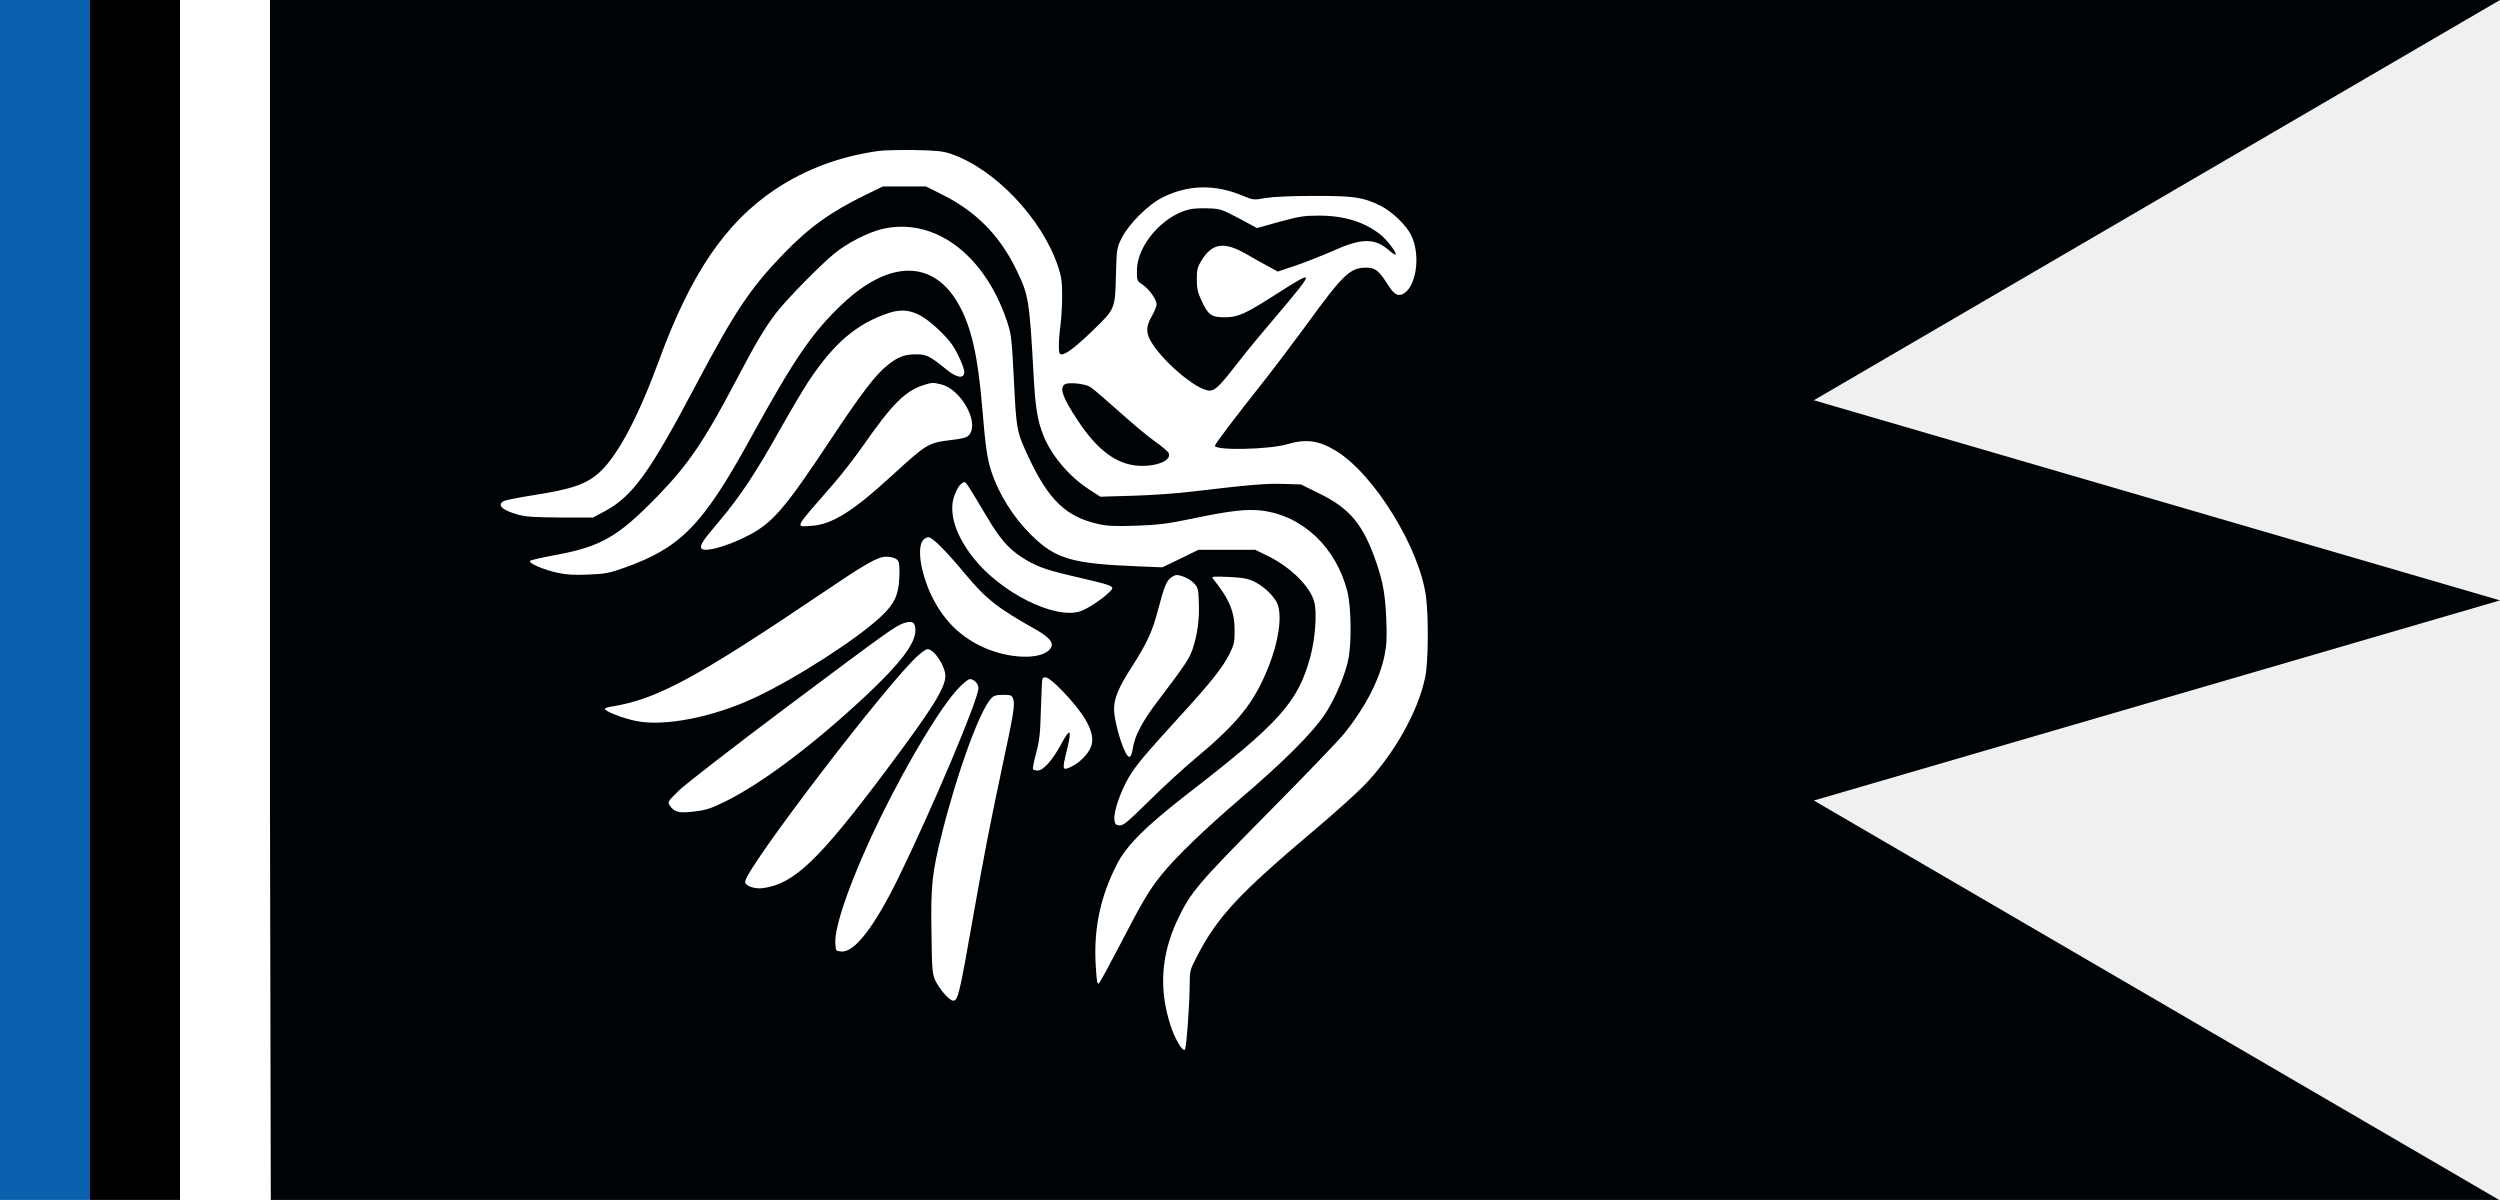
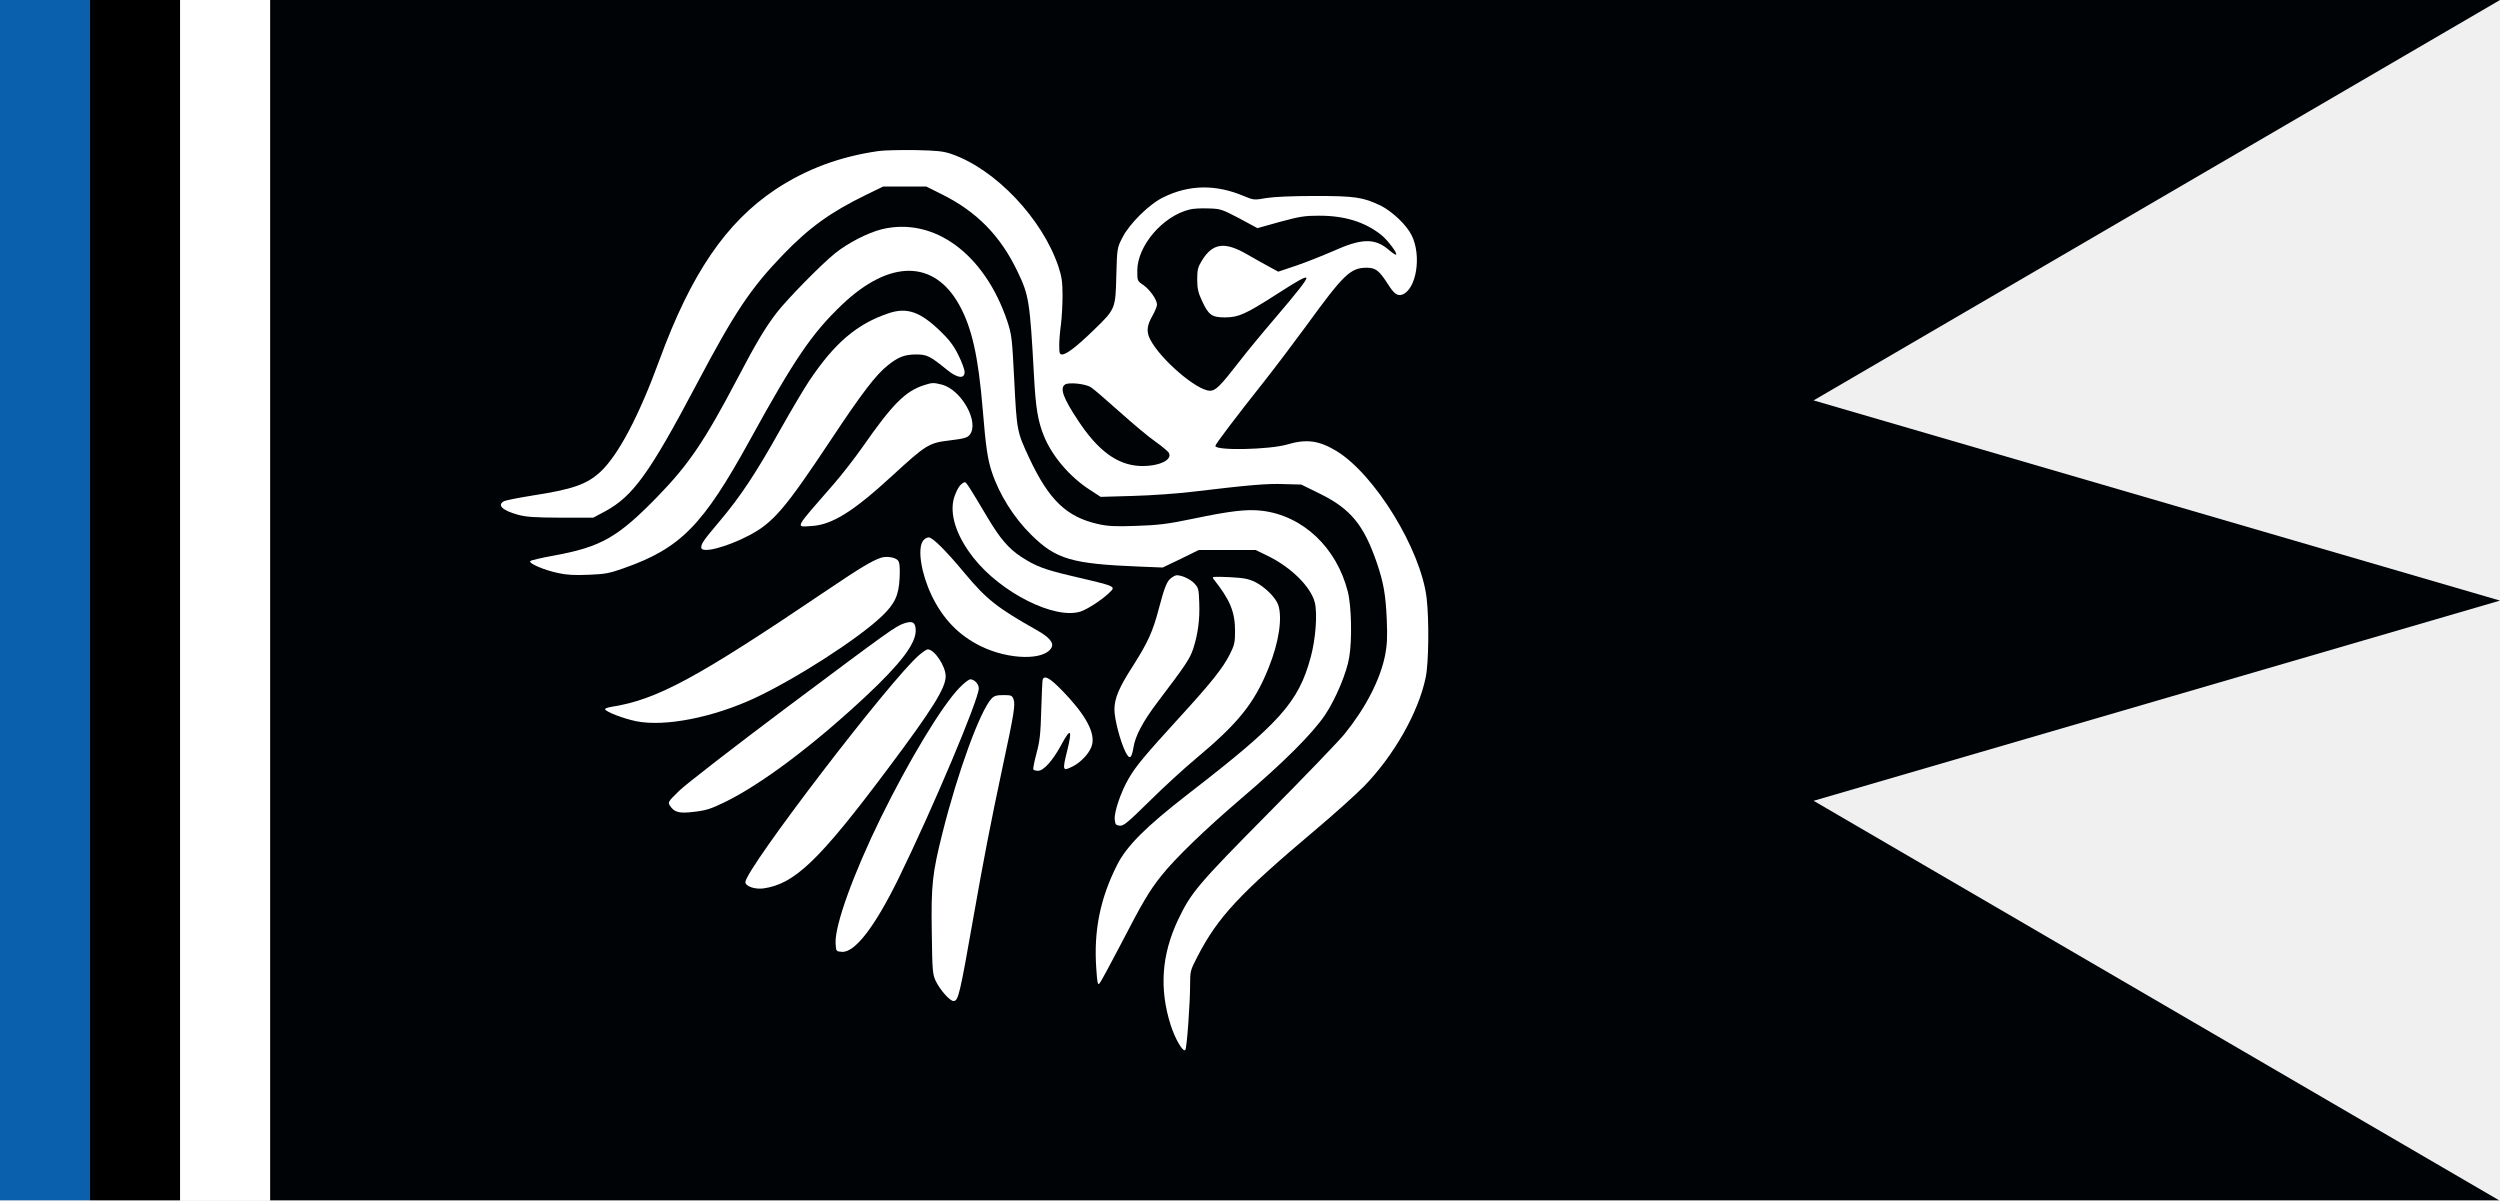
- <svg xmlns="http://www.w3.org/2000/svg" width="833.388" height="400" viewBox="0 0 220.501 105.833" version="1.1" id="svg5">
+ <svg xmlns="http://www.w3.org/2000/svg" width="833.102" height="400" viewBox="0 0 220.425 105.833" version="1.1" id="svg5">
  <defs id="defs27" />
-   <path id="path873" style="fill:#000306;fill-opacity:1;stroke-width:0.303" d="M 23.812,0 V 35.303 70.606 H 159.981 L 220.501,52.954 159.981,35.303 220.501,0 Z m 0,70.606 0.076,35.227 H 220.425 L 159.981,70.606 z" />
+   <path id="path873" style="fill:#000306;fill-opacity:1;stroke-width:0.303" d="M 23.812,0 V 105.833 H 220.349 L 159.905,70.606 220.425,52.954 159.905,35.303 220.425,0 Z" />
  <g id="g986" transform="matrix(0.1390438,0,0,0.1390438,15.13192,42.74976)" style="fill:#ffffff;fill-opacity:1">
    <g transform="matrix(0.1,0,0,-0.1,0,1000)" id="g42" stroke="none" fill="#000000" style="fill:#ffffff;fill-opacity:1">
      <g id="g1322" transform="translate(1298.419,3006.865)" style="fill:#ffffff;fill-opacity:1">
        <path d="m 3185,9110 c -247,-35 -462,-116 -655,-244 -314,-210 -535,-535 -735,-1081 -130,-355 -260,-602 -374,-709 -87,-80 -175,-111 -434,-151 -87,-14 -167,-30 -177,-35 -47,-25 -12,-59 90,-87 52,-14 107,-17 270,-18 h 205 l 75,40 c 176,95 281,239 580,805 244,462 344,610 550,824 165,171 301,269 525,378 l 109,53 h 137 136 l 96,-48 c 223,-110 374,-264 482,-490 73,-151 79,-188 105,-662 11,-207 25,-288 63,-382 52,-128 163,-258 289,-340 l 71,-46 206,6 c 113,3 285,15 381,27 361,43 468,52 575,48 l 110,-3 118,-58 c 195,-96 279,-198 362,-441 42,-124 55,-199 62,-356 5,-116 2,-162 -11,-230 -32,-155 -123,-331 -257,-497 -35,-43 -252,-269 -484,-503 -447,-452 -489,-502 -571,-674 -105,-222 -120,-437 -48,-666 29,-92 82,-181 94,-159 10,18 30,296 30,417 0,80 2,88 45,171 131,254 265,398 755,811 113,95 248,217 301,270 189,193 348,471 393,693 19,89 22,362 6,501 -36,309 -330,788 -574,935 -110,66 -189,76 -311,40 -113,-33 -455,-40 -455,-9 0,11 128,180 308,407 71,90 191,249 268,354 239,329 281,369 385,369 55,0 78,-18 132,-102 40,-64 62,-79 93,-68 89,34 123,246 59,375 -31,65 -124,153 -197,189 -110,53 -163,61 -413,61 -146,0 -260,-5 -311,-13 -79,-14 -81,-13 -142,12 -179,76 -348,73 -511,-7 -90,-43 -217,-169 -261,-257 -33,-65 -33,-66 -38,-240 -5,-211 -5,-212 -144,-346 -106,-103 -172,-154 -200,-154 -15,0 -18,8 -18,58 0,31 5,91 11,132 5,41 10,123 10,182 0,89 -5,121 -26,185 -102,305 -401,619 -678,714 -52,18 -90,22 -232,25 -93,1 -197,-1 -230,-6 z m 2287,-427 115,-62 143,40 c 125,34 157,39 249,39 162,0 289,-40 392,-121 41,-33 105,-117 95,-126 -3,-3 -24,11 -47,31 -88,75 -172,73 -353,-9 -67,-29 -172,-71 -234,-92 l -113,-38 -57,31 c -31,17 -95,52 -141,79 -142,82 -217,72 -286,-39 -26,-43 -30,-59 -30,-120 0,-56 6,-84 29,-133 43,-94 63,-108 149,-108 85,1 128,20 326,147 140,90 181,112 188,104 8,-8 -54,-87 -207,-266 -73,-85 -171,-204 -218,-265 -121,-156 -150,-185 -186,-185 -83,0 -316,200 -380,327 -24,47 -20,87 14,146 17,30 30,62 30,73 0,31 -45,95 -86,124 -39,26 -39,27 -39,91 0,158 161,346 331,388 22,6 75,9 120,7 77,-2 85,-5 196,-63 z M 4531,7612 c 15,-9 96,-79 180,-154 85,-76 187,-162 228,-190 41,-29 79,-61 85,-70 29,-47 -65,-90 -184,-85 -142,7 -265,97 -391,289 -95,143 -117,206 -81,228 24,15 129,4 163,-18 z" id="path14" style="fill:#ffffff;fill-opacity:1" />
        <path d="m 3205,8614 c -88,-22 -214,-86 -297,-153 -88,-71 -305,-292 -371,-378 -70,-91 -132,-195 -246,-413 -209,-398 -310,-547 -506,-749 -254,-261 -359,-321 -658,-376 -78,-14 -146,-30 -151,-35 -14,-14 89,-58 176,-76 53,-12 106,-15 193,-11 106,4 132,9 225,42 360,127 501,271 800,815 282,513 393,675 583,856 301,286 582,286 742,0 81,-145 122,-327 150,-666 19,-232 31,-316 57,-393 47,-144 140,-292 252,-402 156,-154 257,-183 682,-200 l 150,-6 115,55 114,56 h 181 180 l 80,-39 c 146,-72 271,-196 295,-295 17,-71 5,-231 -26,-345 -78,-288 -195,-418 -780,-870 -264,-205 -385,-325 -447,-446 -108,-213 -150,-418 -133,-659 6,-90 9,-106 20,-95 8,8 67,118 133,244 138,267 183,344 260,440 88,111 279,295 507,490 270,230 452,412 532,531 68,103 136,266 152,364 19,112 14,326 -9,416 -71,280 -285,482 -545,513 -94,11 -199,-1 -433,-50 -168,-35 -221,-41 -363,-46 -133,-5 -181,-2 -240,11 -202,45 -313,151 -439,419 -78,167 -79,173 -95,490 -14,273 -16,291 -44,377 -144,428 -465,664 -796,584 z" id="path16" style="fill:#ffffff;fill-opacity:1" />
        <path d="m 3250,8082 c -203,-68 -345,-189 -507,-432 -28,-41 -110,-180 -183,-309 -155,-277 -253,-424 -384,-579 -101,-120 -116,-141 -116,-166 0,-40 159,1 304,77 153,81 227,167 519,607 195,294 285,412 360,471 67,54 108,69 181,69 67,0 87,-10 194,-97 66,-54 112,-60 112,-14 0,16 -18,64 -40,108 -29,59 -58,97 -112,149 -129,125 -212,154 -328,116 z" id="path18" style="fill:#ffffff;fill-opacity:1" />
        <path d="m 3475,7626 c -120,-38 -201,-119 -390,-390 -49,-70 -132,-177 -185,-238 -254,-291 -244,-272 -142,-266 130,7 264,90 512,318 216,198 232,209 366,225 90,11 111,17 126,35 64,79 -52,287 -177,319 -53,13 -59,13 -110,-3 z" id="path20" style="fill:#ffffff;fill-opacity:1" />
        <path d="m 3700,6988 c -11,-13 -28,-47 -37,-77 -30,-104 14,-241 123,-380 174,-222 517,-394 680,-341 42,14 132,72 177,115 49,47 60,41 -249,114 -157,37 -217,60 -304,117 -81,53 -136,117 -217,254 -113,190 -132,220 -142,220 -6,0 -20,-10 -31,-22 z" id="path22" style="fill:#ffffff;fill-opacity:1" />
        <path d="m 3466,6638 c -36,-51 -11,-206 53,-342 72,-152 174,-258 316,-327 177,-86 402,-90 446,-8 16,31 -13,66 -97,113 -245,138 -315,193 -451,356 -124,149 -206,230 -231,230 -11,0 -28,-10 -36,-22 z" id="path24" style="fill:#ffffff;fill-opacity:1" />
        <path d="m 3200,6531 c -55,-18 -134,-65 -335,-201 -835,-564 -1084,-699 -1377,-745 -21,-3 -38,-10 -38,-14 0,-15 115,-60 199,-77 181,-36 487,24 752,148 264,124 652,374 803,517 84,80 109,134 114,246 3,65 0,95 -10,108 -15,20 -72,30 -108,18 z" id="path26" style="fill:#ffffff;fill-opacity:1" />
        <path d="m 5042,6404 c -29,-20 -44,-58 -81,-198 -37,-142 -69,-212 -161,-357 -92,-143 -119,-207 -120,-280 0,-61 38,-206 71,-271 25,-49 38,-41 50,31 11,72 61,166 153,287 179,236 204,274 225,336 31,95 43,187 39,292 -3,89 -5,97 -32,125 -26,27 -78,51 -111,51 -6,0 -21,-7 -33,-16 z" id="path28" style="fill:#ffffff;fill-opacity:1" />
        <path d="m 5306,6399 c 107,-134 139,-210 139,-334 0,-71 -4,-88 -33,-146 -43,-86 -120,-183 -318,-399 -224,-246 -277,-309 -323,-388 -50,-86 -93,-212 -89,-260 3,-32 7,-37 31,-40 24,-3 49,17 190,156 89,88 221,209 292,268 272,227 374,354 464,580 64,159 87,313 60,395 -16,47 -84,115 -147,146 -43,21 -71,26 -165,31 -95,4 -110,3 -101,-9 z" id="path30" style="fill:#ffffff;fill-opacity:1" />
        <path d="m 3347,6115 c -57,-20 -92,-45 -747,-535 -336,-252 -638,-486 -679,-526 -72,-70 -74,-74 -59,-96 28,-42 58,-50 155,-38 75,9 104,18 198,64 234,116 558,360 889,669 220,206 316,332 316,416 0,52 -20,64 -73,46 z" id="path32" style="fill:#ffffff;fill-opacity:1" />
        <path d="M 3442,5914 C 3259,5758 2340,4556 2340,4474 c 0,-26 59,-47 113,-40 198,27 355,177 791,760 281,375 366,511 366,585 0,64 -71,171 -114,171 -7,0 -31,-16 -54,-36 z" id="path34" style="fill:#ffffff;fill-opacity:1" />
        <path d="m 4225,5758 c -2,-7 -6,-94 -9,-193 -4,-150 -9,-196 -30,-274 -14,-52 -23,-98 -20,-103 3,-4 16,-8 30,-8 35,0 92,64 144,159 63,118 75,108 40,-34 -31,-125 -29,-130 38,-96 47,24 97,76 115,120 30,71 -16,174 -137,309 -110,121 -159,156 -171,120 z" id="path36" style="fill:#ffffff;fill-opacity:1" />
        <path d="m 3696,5705 c -111,-115 -317,-456 -496,-820 -175,-357 -295,-688 -288,-800 3,-50 3,-50 39,-53 82,-7 208,156 359,463 215,439 510,1137 510,1208 0,27 -28,57 -54,57 -10,0 -41,-25 -70,-55 z" id="path38" style="fill:#ffffff;fill-opacity:1" />
        <path d="m 3901,5638 c -73,-78 -214,-465 -310,-847 -66,-262 -74,-335 -69,-641 3,-235 5,-259 24,-301 27,-57 90,-129 114,-129 30,0 40,42 125,526 68,385 108,592 185,954 74,344 83,401 70,434 -9,24 -15,26 -64,26 -44,0 -59,-5 -75,-22 z" id="path40" style="fill:#ffffff;fill-opacity:1" />
      </g>
    </g>
  </g>
  <path id="rect940-7-9" style="fill:#ffffff;fill-opacity:1;stroke:none;stroke-width:0.087;stroke-opacity:1" d="m 15.875,0 h 7.938 V 105.833 H 15.875 Z" />
  <path id="rect940-7" style="fill:#000000;fill-opacity:1;stroke:none;stroke-width:0.087;stroke-opacity:1" d="M 7.937,0 H 15.875 V 105.833 H 7.937 Z" />
  <path id="rect940" style="fill:#0b60ad;fill-opacity:1;stroke:none;stroke-width:0.087" d="M 0,0 H 7.937 V 105.833 H 0 Z" />
</svg>
